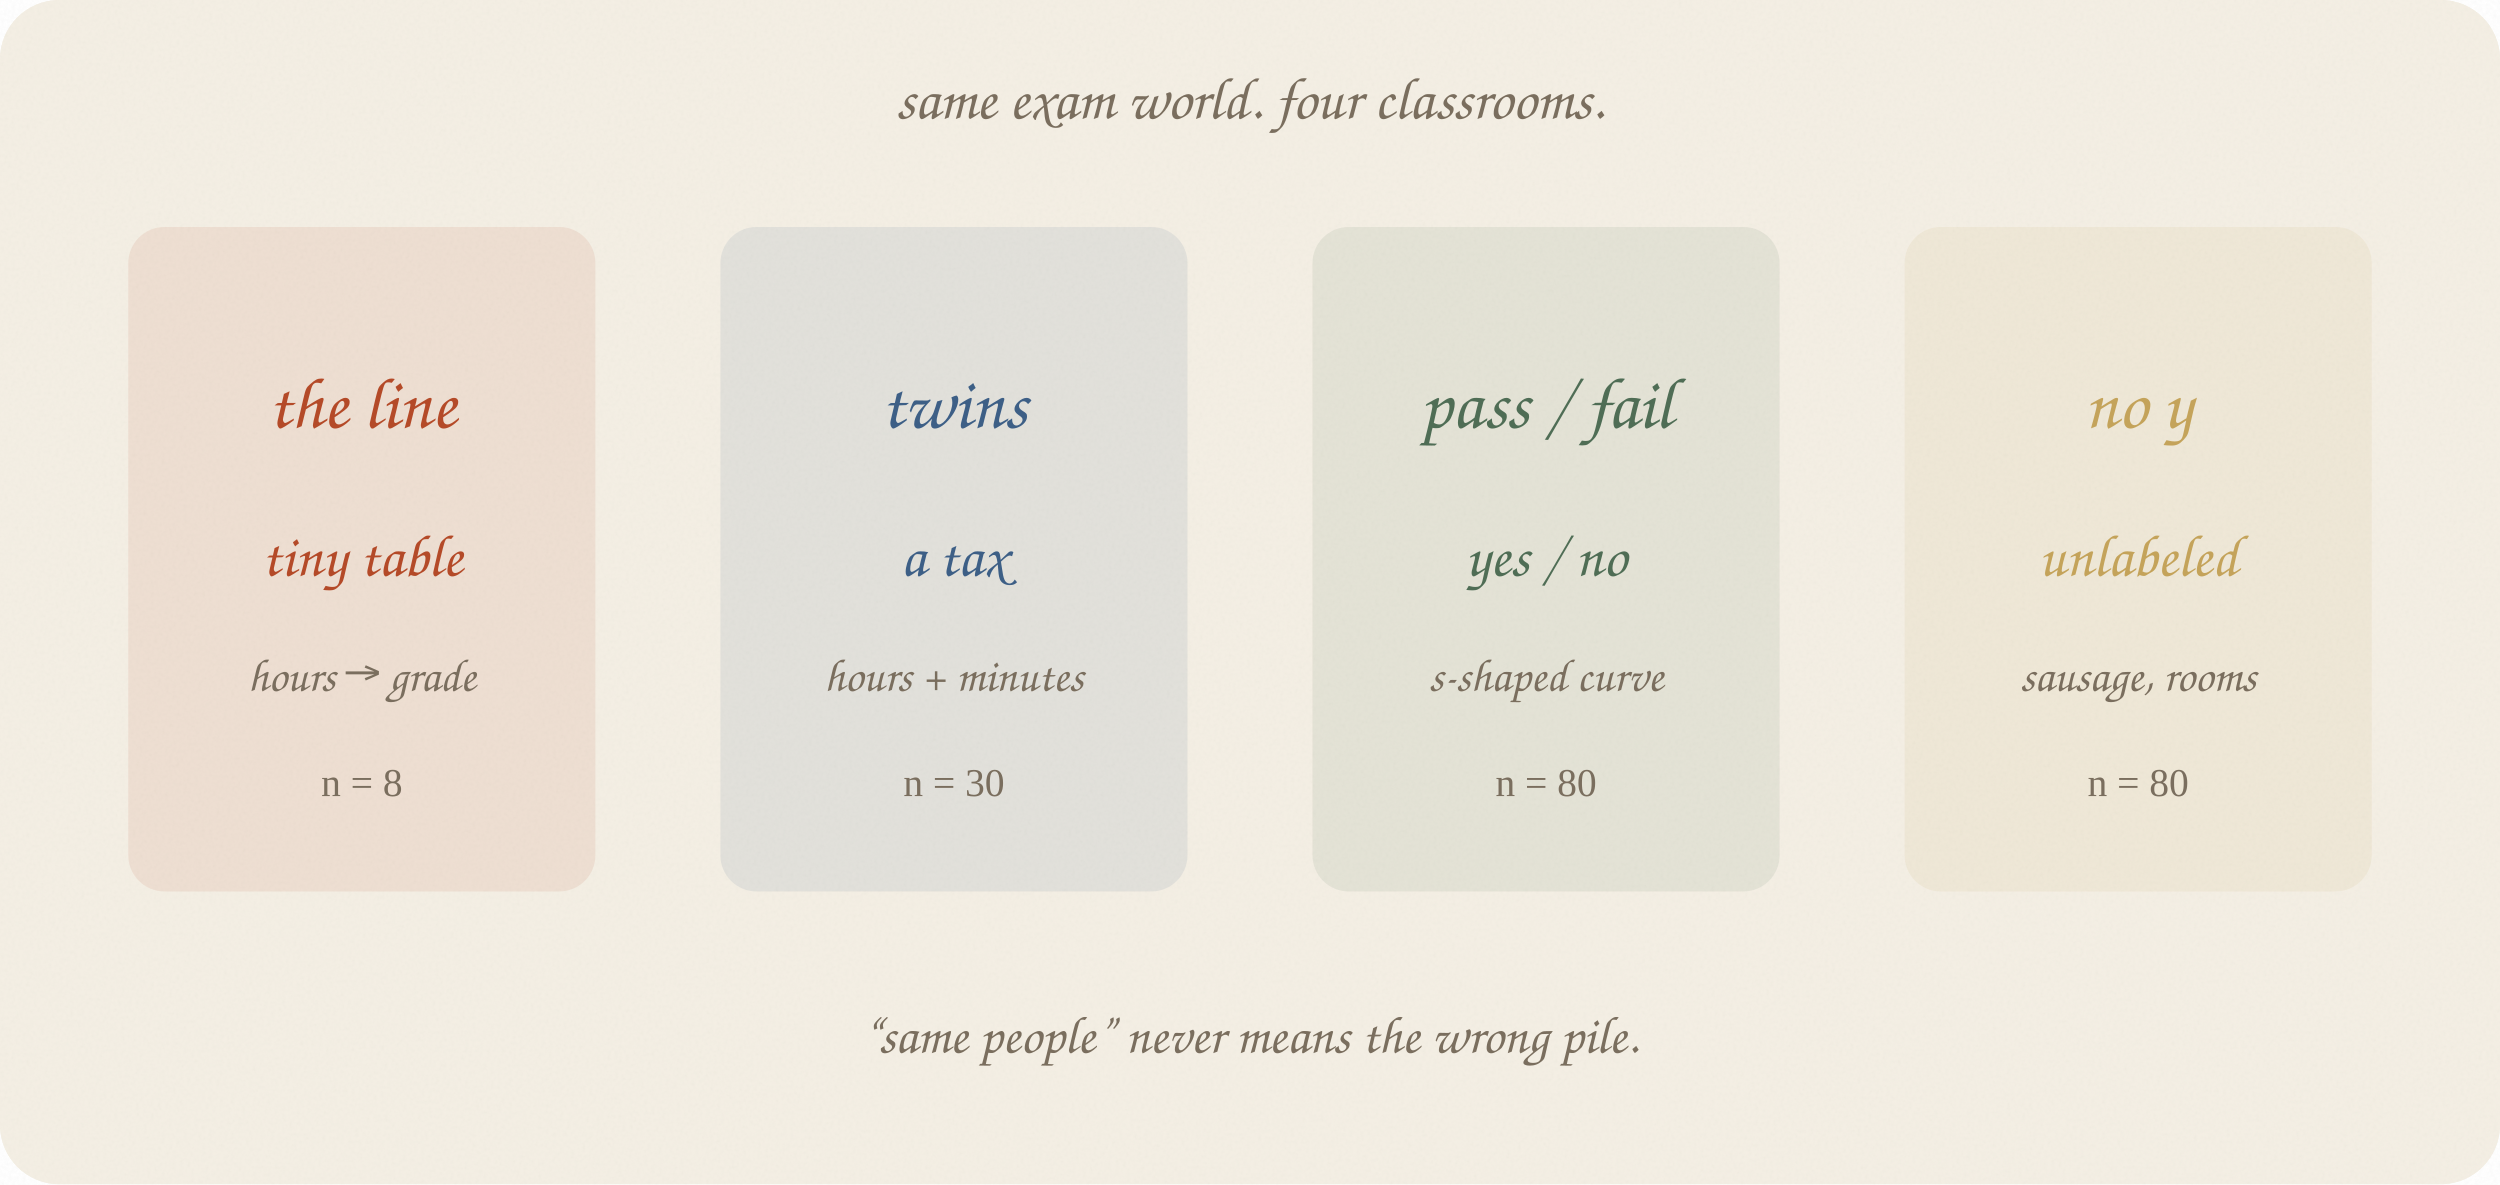
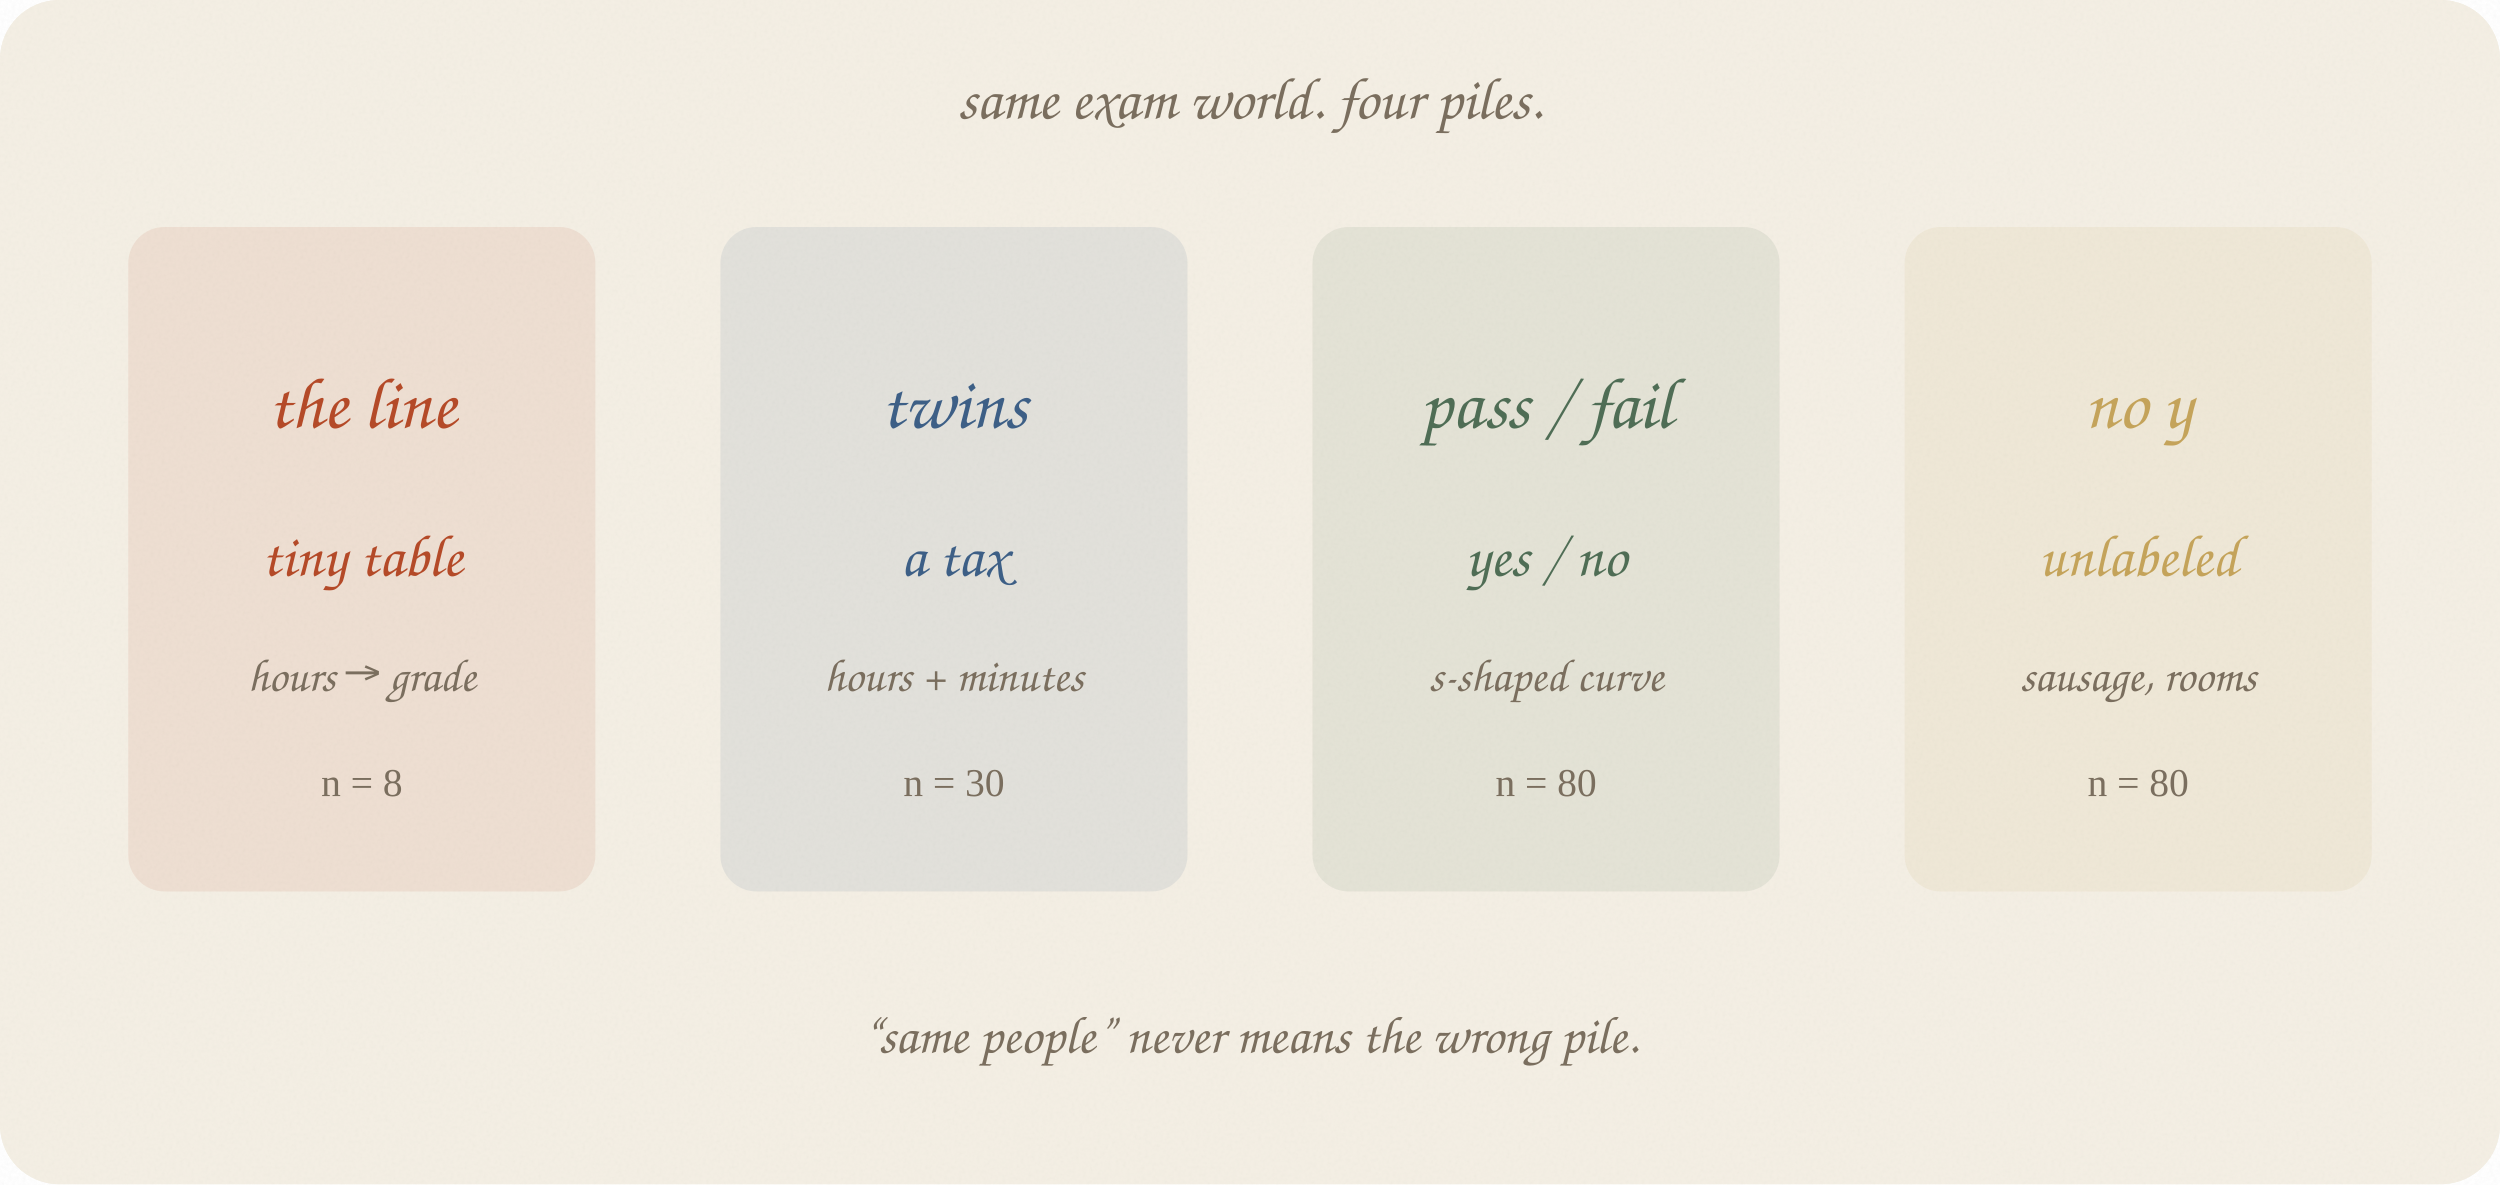
- <svg xmlns="http://www.w3.org/2000/svg" viewBox="0 0 760 360" width="760" height="360" role="img" aria-label="four classrooms, do not mix them">
+ <svg xmlns="http://www.w3.org/2000/svg" viewBox="0 0 760 360" width="760" height="360" role="img" aria-label="four piles, do not mix them">
  <defs>
    <filter id="grain" x="0" y="0" width="100%" height="100%">
      <feTurbulence type="fractalNoise" baseFrequency="0.9" numOctaves="2" stitchTiles="stitch" result="n" />
      <feColorMatrix type="saturate" values="0" />
      <feComponentTransfer>
        <feFuncA type="linear" slope="0.07" />
      </feComponentTransfer>
      <feBlend in="SourceGraphic" mode="multiply" />
    </filter>
  </defs>
  <rect width="760" height="360" rx="18" ry="18" fill="#f4efe4" />
  <rect width="760" height="360" rx="18" ry="18" fill="#f4efe4" filter="url(#grain)" opacity="0.9" />
-   <text x="380" y="36" font-family="Bradley Hand, Apple Chancery, Segoe Script, Comic Sans MS, cursive" font-size="18" fill="#7a6e5e" text-anchor="middle">same exam world. four classrooms.</text>
+   <text x="380" y="36" font-family="Bradley Hand, Apple Chancery, Segoe Script, Comic Sans MS, cursive" font-size="18" fill="#7a6e5e" text-anchor="middle">same exam world. four piles.</text>
  <rect x="40" y="70" width="140" height="200" rx="10" fill="#b44a28" opacity="0.10" stroke="#b44a28" stroke-width="2" />
  <text x="110" y="130" font-family="Bradley Hand, Apple Chancery, Segoe Script, Comic Sans MS, cursive" font-size="22" fill="#b44a28" text-anchor="middle">the line</text>
  <text x="110" y="175" font-family="Bradley Hand, Apple Chancery, Segoe Script, Comic Sans MS, cursive" font-size="18" fill="#b44a28" text-anchor="middle">tiny table</text>
  <text x="110" y="210" font-family="Bradley Hand, Apple Chancery, Segoe Script, Comic Sans MS, cursive" font-size="14" fill="#7a6e5e" text-anchor="middle">hours → grade</text>
  <text x="110" y="242" font-family="Georgia, Times New Roman, serif" font-size="12" fill="#7a6e5e" text-anchor="middle">n = 8</text>
  <rect x="220" y="70" width="140" height="200" rx="10" fill="#3d5f86" opacity="0.10" stroke="#3d5f86" stroke-width="2" />
  <text x="290" y="130" font-family="Bradley Hand, Apple Chancery, Segoe Script, Comic Sans MS, cursive" font-size="22" fill="#3d5f86" text-anchor="middle">twins</text>
  <text x="290" y="175" font-family="Bradley Hand, Apple Chancery, Segoe Script, Comic Sans MS, cursive" font-size="18" fill="#3d5f86" text-anchor="middle">a tax</text>
  <text x="290" y="210" font-family="Bradley Hand, Apple Chancery, Segoe Script, Comic Sans MS, cursive" font-size="14" fill="#7a6e5e" text-anchor="middle">hours + minutes</text>
  <text x="290" y="242" font-family="Georgia, Times New Roman, serif" font-size="12" fill="#7a6e5e" text-anchor="middle">n = 30</text>
  <rect x="400" y="70" width="140" height="200" rx="10" fill="#4f6d55" opacity="0.10" stroke="#4f6d55" stroke-width="2" />
  <text x="470" y="130" font-family="Bradley Hand, Apple Chancery, Segoe Script, Comic Sans MS, cursive" font-size="22" fill="#4f6d55" text-anchor="middle">pass / fail</text>
  <text x="470" y="175" font-family="Bradley Hand, Apple Chancery, Segoe Script, Comic Sans MS, cursive" font-size="18" fill="#4f6d55" text-anchor="middle">yes / no</text>
  <text x="470" y="210" font-family="Bradley Hand, Apple Chancery, Segoe Script, Comic Sans MS, cursive" font-size="14" fill="#7a6e5e" text-anchor="middle">s-shaped curve</text>
  <text x="470" y="242" font-family="Georgia, Times New Roman, serif" font-size="12" fill="#7a6e5e" text-anchor="middle">n = 80</text>
  <rect x="580" y="70" width="140" height="200" rx="10" fill="#c4a35a" opacity="0.10" stroke="#c4a35a" stroke-width="2" />
  <text x="650" y="130" font-family="Bradley Hand, Apple Chancery, Segoe Script, Comic Sans MS, cursive" font-size="22" fill="#c4a35a" text-anchor="middle">no y</text>
  <text x="650" y="175" font-family="Bradley Hand, Apple Chancery, Segoe Script, Comic Sans MS, cursive" font-size="18" fill="#c4a35a" text-anchor="middle">unlabeled</text>
  <text x="650" y="210" font-family="Bradley Hand, Apple Chancery, Segoe Script, Comic Sans MS, cursive" font-size="14" fill="#7a6e5e" text-anchor="middle">sausage, rooms</text>
  <text x="650" y="242" font-family="Georgia, Times New Roman, serif" font-size="12" fill="#7a6e5e" text-anchor="middle">n = 80</text>
  <text x="380" y="320" font-family="Bradley Hand, Apple Chancery, Segoe Script, Comic Sans MS, cursive" font-size="16" fill="#7a6e5e" text-anchor="middle">“same people” never means the wrong pile.</text>
</svg>
